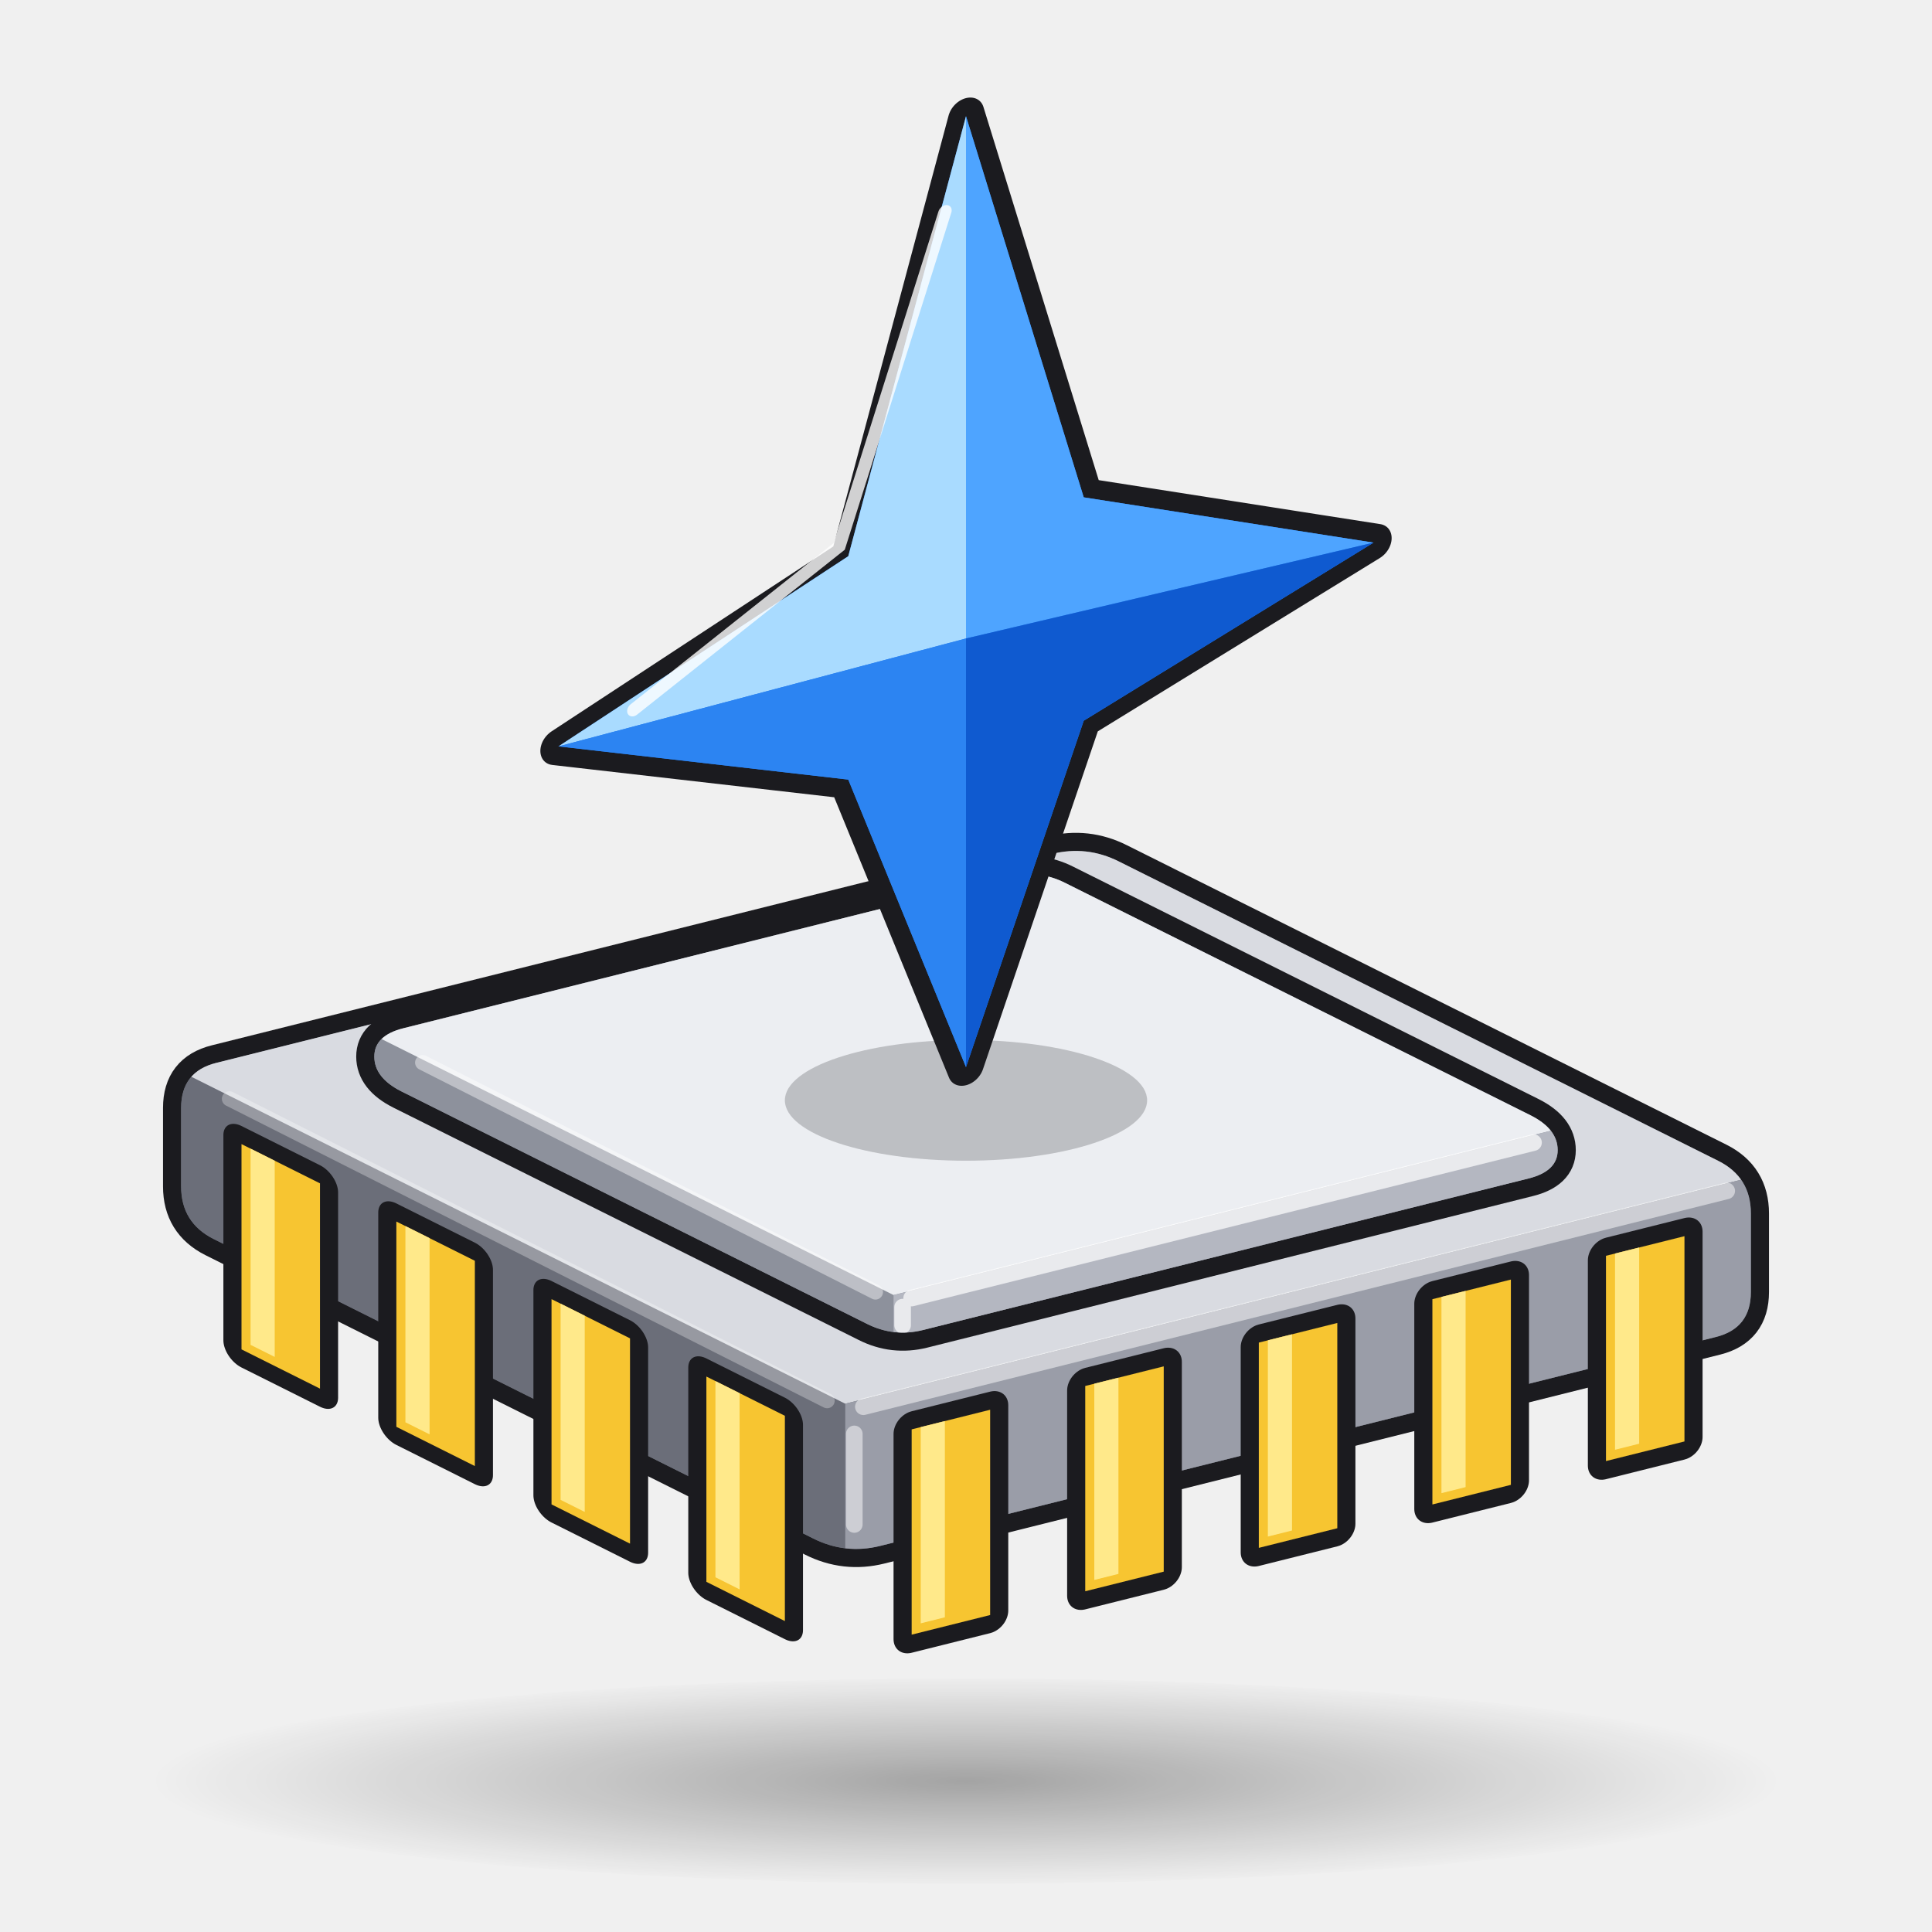
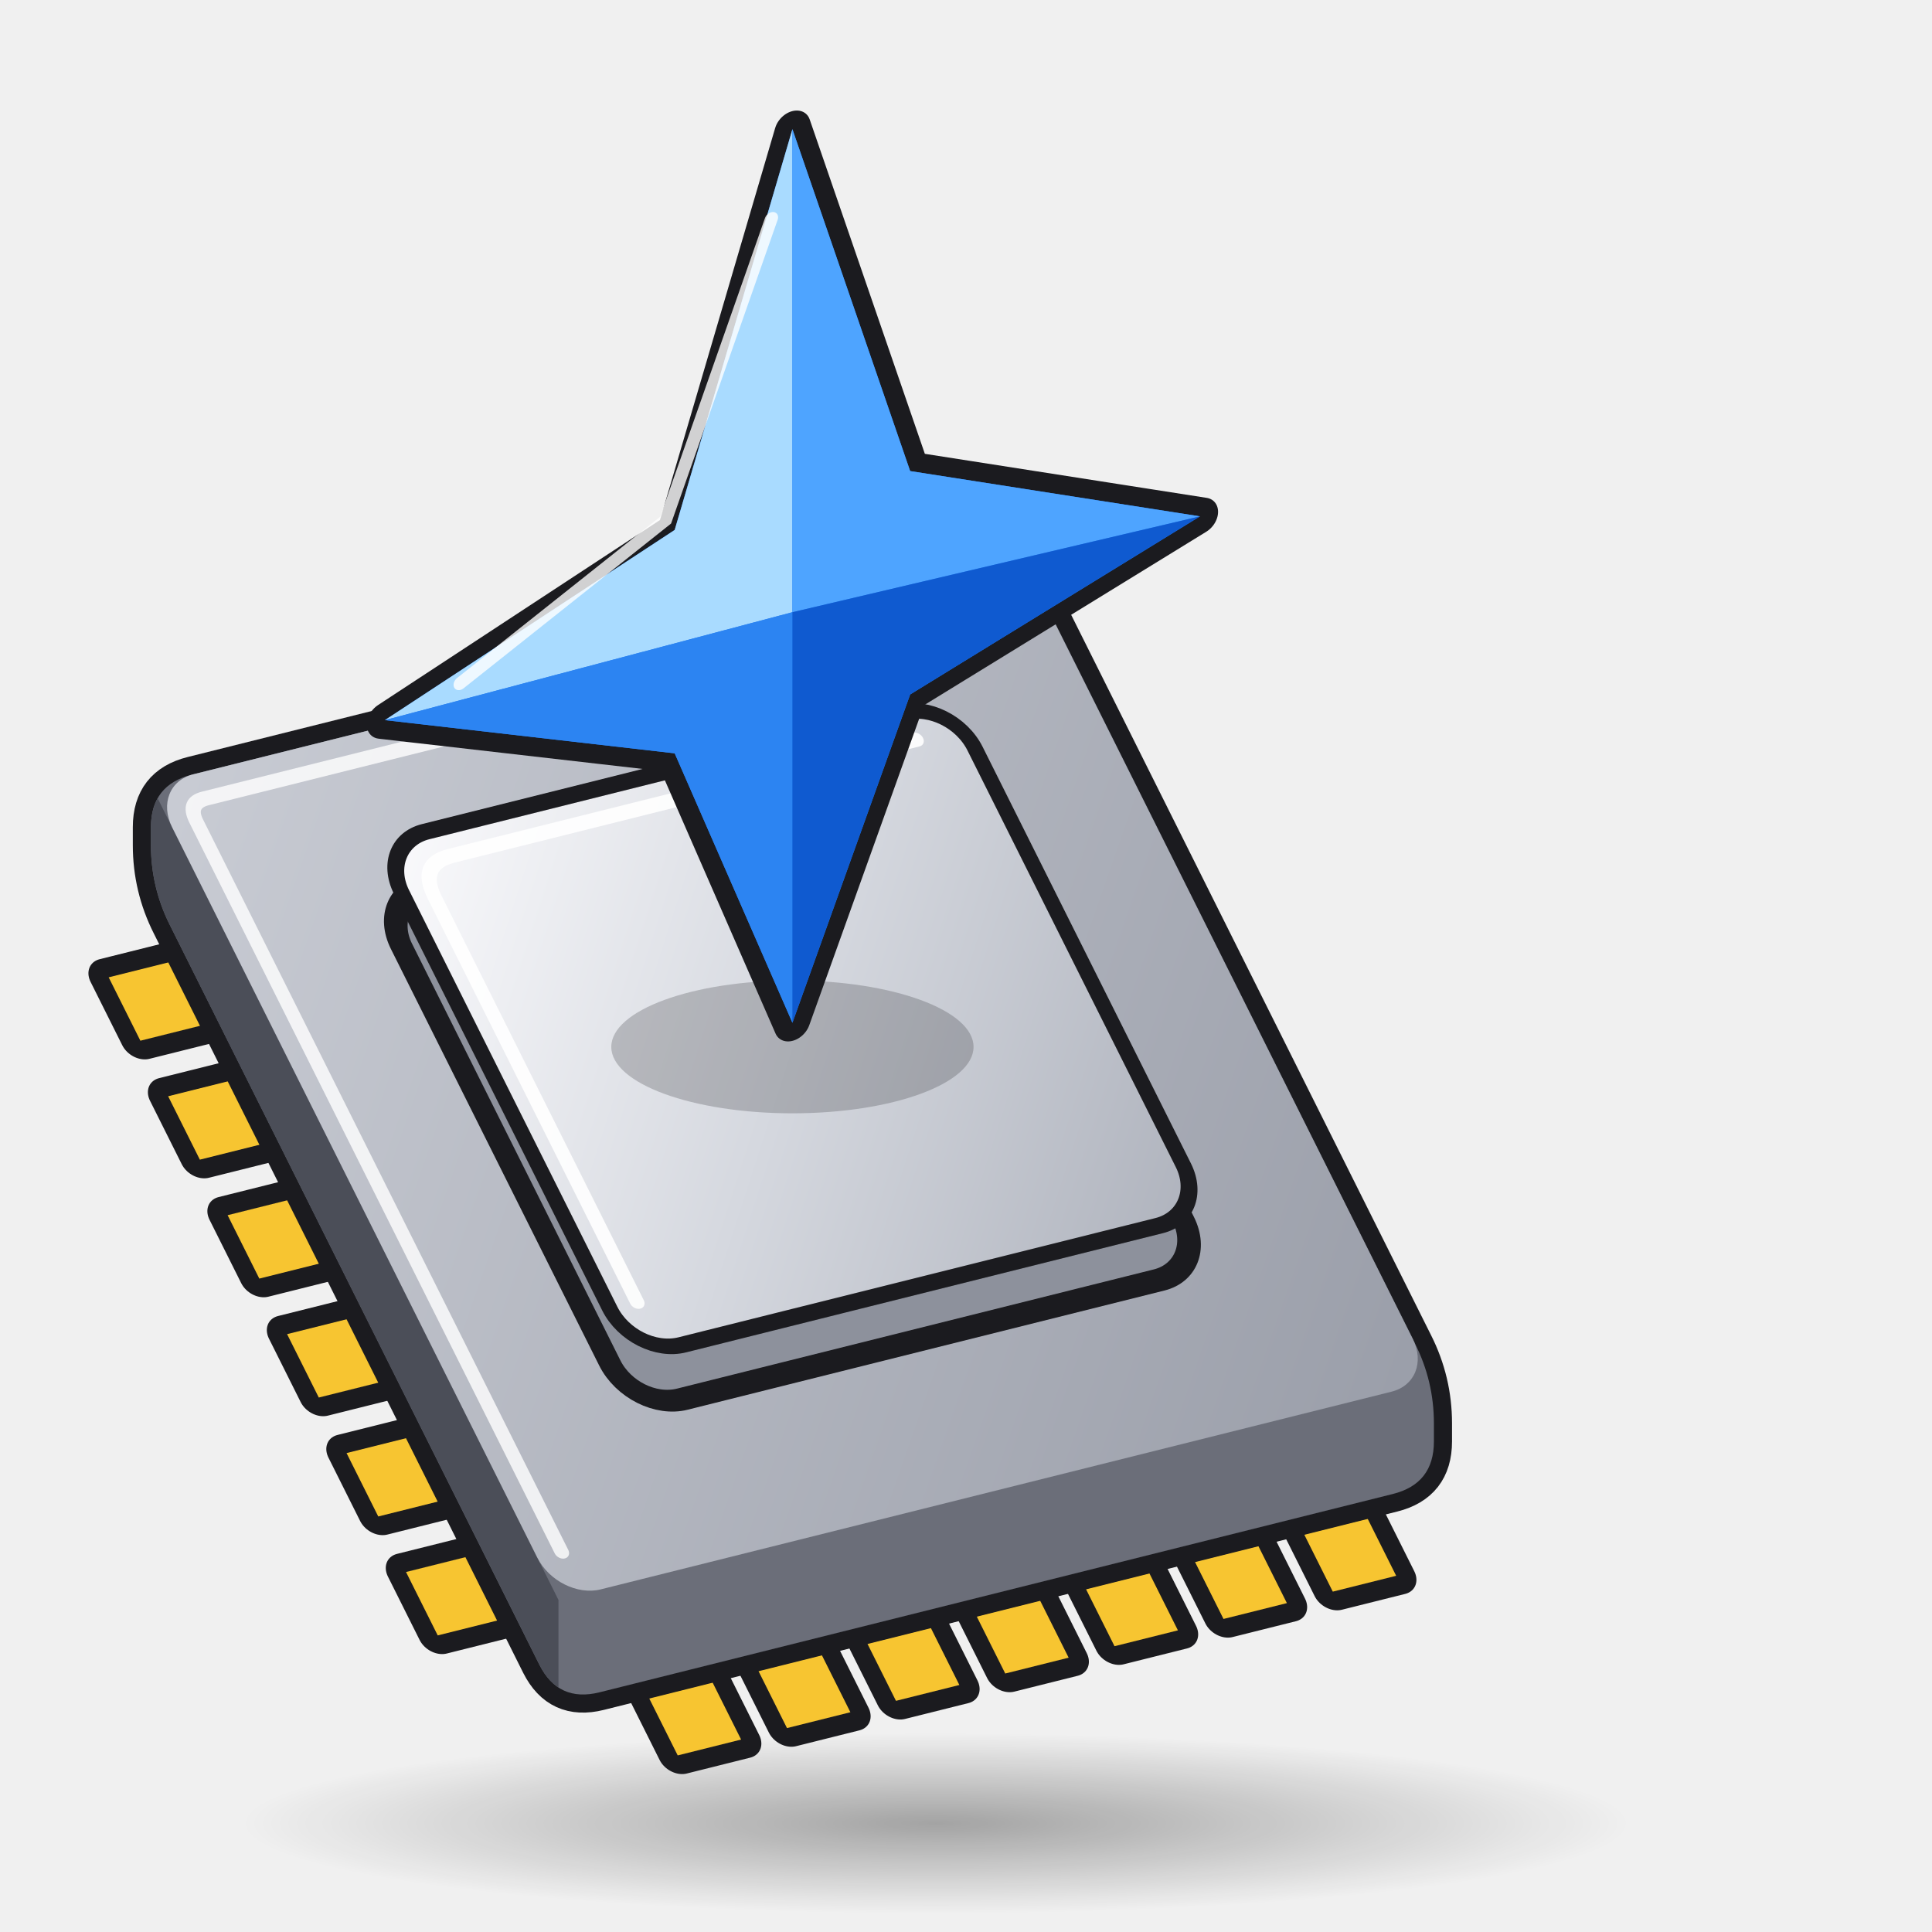
<svg xmlns="http://www.w3.org/2000/svg" viewBox="0 0 64 64">
  <style>.o{paint-order:stroke;stroke:#1b1b1f;stroke-width:1.2;stroke-linejoin:round}.h{fill:none;stroke:#fff;stroke-linecap:round}</style>
  <defs>
-     <radialGradient id="shadow" cx="32" cy="59" r="27" gradientUnits="userSpaceOnUse" gradientTransform="translate(0 51.33) scale(1 .13)">
+     <radialGradient id="shadow" cx="31" cy="60.4" r="23" gradientUnits="userSpaceOnUse" gradientTransform="translate(0 52.55) scale(1 .13)">
      <stop offset="0" stop-opacity="0.32" />
      <stop offset="1" stop-opacity="0" />
    </radialGradient>
-     <clipPath id="board">
-       <path d="M6 36.7Q6 35.5 7.16 35.21L34.84 28.29Q36 28 37.07 28.54L56.93 38.46Q58 39 58 40.2L58 42.8Q58 44 56.84 44.29L29.16 51.21Q28 51.5 26.93 50.96L7.07 41.04Q6 40.5 6 39.3Z" />
+     <clipPath id="chip">
+       <path d="M5 27.4Q5 26 6.36 25.66L32.64 19.09Q34 18.75 34.63 20L46.87 44.5Q47.5 45.75 47.5 47.15L47.5 47.75Q47.5 49.15 46.14 49.49L19.86 56.06Q18.5 56.4 17.87 55.15L5.63 30.65Q5 29.4 5 28Z" />
    </clipPath>
-     <clipPath id="lid">
-       <path d="M12.4 35Q12.4 34.3 13.37 34.06L33.43 29.04Q34.4 28.8 35.29 29.25L50.71 36.95Q51.6 37.4 51.6 38.1L51.6 38.1Q51.6 38.8 50.63 39.04L30.57 44.06Q29.6 44.3 28.71 43.85L13.29 36.15Q12.4 35.7 12.4 35Z" />
-     </clipPath>
+     <linearGradient id="pcb" x1="0" y1="0" x2="29" y2="27" gradientUnits="userSpaceOnUse">
+       <stop offset="0" stop-color="#58c684" />
+       <stop offset="1" stop-color="#2f9e5c" />
+     </linearGradient>
+     <linearGradient id="lidg" x1="5" y1="5" x2="24" y2="22" gradientUnits="userSpaceOnUse">
+       <stop offset="0" stop-color="#fbfbfd" />
+       <stop offset="0.5" stop-color="#d5d8df" />
+       <stop offset="1" stop-color="#aeb2bc" />
+     </linearGradient>
+     <linearGradient id="slate" x1="0" y1="0" x2="29" y2="27" gradientUnits="userSpaceOnUse">
+       <stop offset="0" stop-color="#c9ccd4" />
+       <stop offset="1" stop-color="#9a9ea9" />
+     </linearGradient>
  </defs>
-   <ellipse class="from48" cx="32" cy="59" rx="27" ry="3.4" fill="url(#shadow)" />
-   <path class="o" fill="#6b6e79" d="M6 36.7Q6 35.5 7.16 35.21L34.84 28.29Q36 28 37.07 28.54L56.93 38.46Q58 39 58 40.2L58 42.8Q58 44 56.84 44.29L29.16 51.21Q28 51.5 26.93 50.96L7.07 41.04Q6 40.5 6 39.3Z" />
-   <g clip-path="url(#board)">
-     <path fill="#6b6e79" d="M3 34L28 46.5L28 54.5L3 54.5Z" />
-     <path fill="#d9dbe1" d="M3 34L28 46.5L61 38.25L61 22L3 22Z" />
-     <g transform="matrix(1 -.25 0 1 28 46.5)">
-       <path fill="#9a9da8" d="M0 0H31V6H0Z" />
-     </g>
-     <path class="h from48" stroke-opacity="0.5" stroke-width=".55" d="M28.6 46.6L57.2 39.45M28.3 47.5V50.5" />
-     <path class="h from48" stroke-opacity="0.3" stroke-width=".5" d="M7.6 36.4L27.4 46.4" />
+   <ellipse class="from48" cx="31" cy="60.4" rx="23" ry="3.4" fill="url(#shadow)" />
+   <g transform="matrix(1 -.25 .5 1 5 29.1)">
+     <rect class="o" x="-2.7" y="2.6" width="3.4" height="2.1" fill="#f7c531" />
+     <rect class="o" x="-2.7" y="6.54" width="3.4" height="2.1" fill="#f7c531" />
+     <rect class="o" x="-2.7" y="10.48" width="3.4" height="2.1" fill="#f7c531" />
+     <rect class="o" x="-2.7" y="14.42" width="3.4" height="2.1" fill="#f7c531" />
+     <rect class="o" x="-2.7" y="18.36" width="3.4" height="2.1" fill="#f7c531" />
+     <rect class="o" x="-2.7" y="22.3" width="3.4" height="2.1" fill="#f7c531" />
+     <rect class="o" x="2.6" y="26.3" width="2.1" height="3.4" fill="#f7c531" />
+     <rect class="o" x="6.22" y="26.3" width="2.1" height="3.4" fill="#f7c531" />
+     <rect class="o" x="9.83" y="26.3" width="2.1" height="3.4" fill="#f7c531" />
+     <rect class="o" x="13.45" y="26.3" width="2.1" height="3.4" fill="#f7c531" />
+     <rect class="o" x="17.07" y="26.3" width="2.1" height="3.4" fill="#f7c531" />
+     <rect class="o" x="20.68" y="26.3" width="2.1" height="3.4" fill="#f7c531" />
+     <rect class="o" x="24.3" y="26.3" width="2.1" height="3.4" fill="#f7c531" />
  </g>
-   <g transform="matrix(1 -.25 0 1 28 46.5)">
-     <path class="o" fill="#f7c531" d="M2.2 1.4h2.6v6.8h-2.6z" />
-     <path class="from48" fill="#ffe98a" d="M2.5 1.4h.8v6.5h-.8z" />
-     <path class="o" fill="#f7c531" d="M7.95 1.4h2.6v6.8h-2.6z" />
-     <path class="from48" fill="#ffe98a" d="M8.25 1.4h.8v6.5h-.8z" />
-     <path class="o" fill="#f7c531" d="M13.7 1.4h2.6v6.8h-2.6z" />
-     <path class="from48" fill="#ffe98a" d="M14 1.4h.8v6.5h-.8z" />
-     <path class="o" fill="#f7c531" d="M19.45 1.4h2.6v6.8h-2.6z" />
-     <path class="from48" fill="#ffe98a" d="M19.75 1.4h.8v6.5h-.8z" />
-     <path class="o" fill="#f7c531" d="M25.2 1.4h2.6v6.8h-2.6z" />
-     <path class="from48" fill="#ffe98a" d="M25.5 1.4h.8v6.5h-.8z" />
+   <path class="o" fill="#6b6e79" d="M5 27.4Q5 26 6.36 25.66L32.64 19.09Q34 18.75 34.63 20L46.87 44.5Q47.5 45.75 47.5 47.15L47.5 47.75Q47.5 49.15 46.14 49.49L19.86 56.06Q18.5 56.4 17.87 55.15L5.63 30.65Q5 29.4 5 28Z" />
+   <g clip-path="url(#chip)">
+     <path fill="#4b4e58" d="M3 22L18.5 53L18.5 58.4L3 31.4Z" />
  </g>
-   <g transform="matrix(1 .5 0 1 6 35.5)">
-     <path class="o" fill="#f7c531" d="M2 1.4h2.6v6.8h-2.6z" />
-     <path class="from48" fill="#ffe98a" d="M2.3 1.4h.8v6.5h-.8z" />
-     <path class="o" fill="#f7c531" d="M7.13 1.4h2.6v6.8h-2.6z" />
-     <path class="from48" fill="#ffe98a" d="M7.43 1.4h.8v6.5h-.8z" />
-     <path class="o" fill="#f7c531" d="M12.27 1.4h2.6v6.8h-2.6z" />
-     <path class="from48" fill="#ffe98a" d="M12.57 1.4h.8v6.5h-.8z" />
-     <path class="o" fill="#f7c531" d="M17.4 1.4h2.6v6.8h-2.6z" />
-     <path class="from48" fill="#ffe98a" d="M17.7 1.4h.8v6.5h-.8z" />
+   <g transform="matrix(1 -.25 .5 1 5 26)">
+     <rect x="0" y="0" width="29" height="27" rx="1.4" fill="url(#slate)" />
+     <rect x="5" y="5" width="19" height="17" rx="1.6" fill="#8d919c" stroke="#1b1b1f" stroke-width=".7" />
+     <path class="h from48" stroke-opacity="0.8" stroke-width=".45" d="M.8 25.6V1.4Q.8 .8 1.4 .8H27.6" />
  </g>
-   <path class="o" fill="#8d919c" d="M12.4 35Q12.4 34.3 13.37 34.06L33.43 29.04Q34.4 28.8 35.29 29.25L50.71 36.95Q51.6 37.4 51.6 38.1L51.6 38.1Q51.6 38.8 50.63 39.04L30.57 44.06Q29.6 44.3 28.71 43.85L13.29 36.15Q12.4 35.7 12.4 35Z" />
-   <g clip-path="url(#lid)">
-     <path fill="#8d919c" d="M9.4 32.8L29.6 42.9L29.6 47.3L9.4 47.3Z" />
-     <path fill="#eceef2" d="M9.4 32.8L29.6 42.9L54.6 36.65L54.6 22.8L9.4 22.8Z" />
-     <g transform="matrix(1 -.25 0 1 29.6 42.9)">
-       <path fill="#b4b7c1" d="M0 0H23V2.4H0Z" />
-     </g>
-     <path class="h from48" stroke-opacity="0.7" stroke-width=".55" d="M30.2 43L50.8 37.85M29.9 43.9V43.3" />
-     <path class="h from48" stroke-opacity="0.42" stroke-width=".5" d="M14 35.2L29 42.8" />
+   <g transform="matrix(1 -.25 .5 1 5 24.2)">
+     <rect x="5" y="5" width="19" height="17" rx="1.6" fill="url(#lidg)" stroke="#1b1b1f" stroke-width=".5" />
+     <path class="h from48" stroke-opacity=".9" stroke-width=".45" d="M5.9 20.4V7Q5.9 5.9 7 5.9H22.4" />
  </g>
-   <ellipse class="from48" cx="32" cy="36.45" rx="6" ry="2" fill="#1b1b1f" fill-opacity=".22" />
-   <g transform="matrix(1 -.25 0 1 32 21.35)">
-     <path class="o" fill="#2380f4" d="M0 -17.5L3.9 -3.9L13.5 0L3.9 3.5L0 14L-3.9 3.5L-13.5 0L-3.9 -3.9Z" />
-     <path fill="#a9dbff" d="M0-17.5L0-.2L-13.5 0L-3.9-3.9Z" />
-     <path fill="#4ea4ff" d="M0-17.5L3.9-3.9L13.5 0L0-.2Z" />
-     <path fill="#2c84f2" d="M-13.5 0L0-.2L0 14L-3.9 3.5Z" />
-     <path fill="#0f5ad0" d="M13.5 0L3.9 3.5L0 14L0-.2Z" />
-     <path class="h from48" stroke-opacity=".8" stroke-width=".45" d="M-.7-14.5L-4.2-4.3L-11-.6" />
+   <ellipse class="from48" cx="26.25" cy="34.68" rx="6" ry="2.2" fill="#1b1b1f" fill-opacity=".22" />
+   <g transform="matrix(1 -.25 0 1 26.25 20.48)">
+     <path class="o" fill="#2380f4" d="M0 -16.2L3.9 -3.9L13.5 0L3.9 3.5L0 13.4L-3.9 3.5L-13.5 0L-3.9 -3.9Z" />
+     <path fill="#a9dbff" d="M0-16.2L0-.2L-13.5 0L-3.9-3.9Z" />
+     <path fill="#4ea4ff" d="M0-16.2L3.9-3.9L13.5 0L0-.2Z" />
+     <path fill="#2c84f2" d="M-13.5 0L0-.2L0 13.4L-3.9 3.5Z" />
+     <path fill="#0f5ad0" d="M13.5 0L3.9 3.5L0 13.4L0-.2Z" />
+     <path class="h from48" stroke-opacity=".8" stroke-width=".45" d="M-.7-13.4L-4.2-4.3L-11-.6" />
  </g>
</svg>
